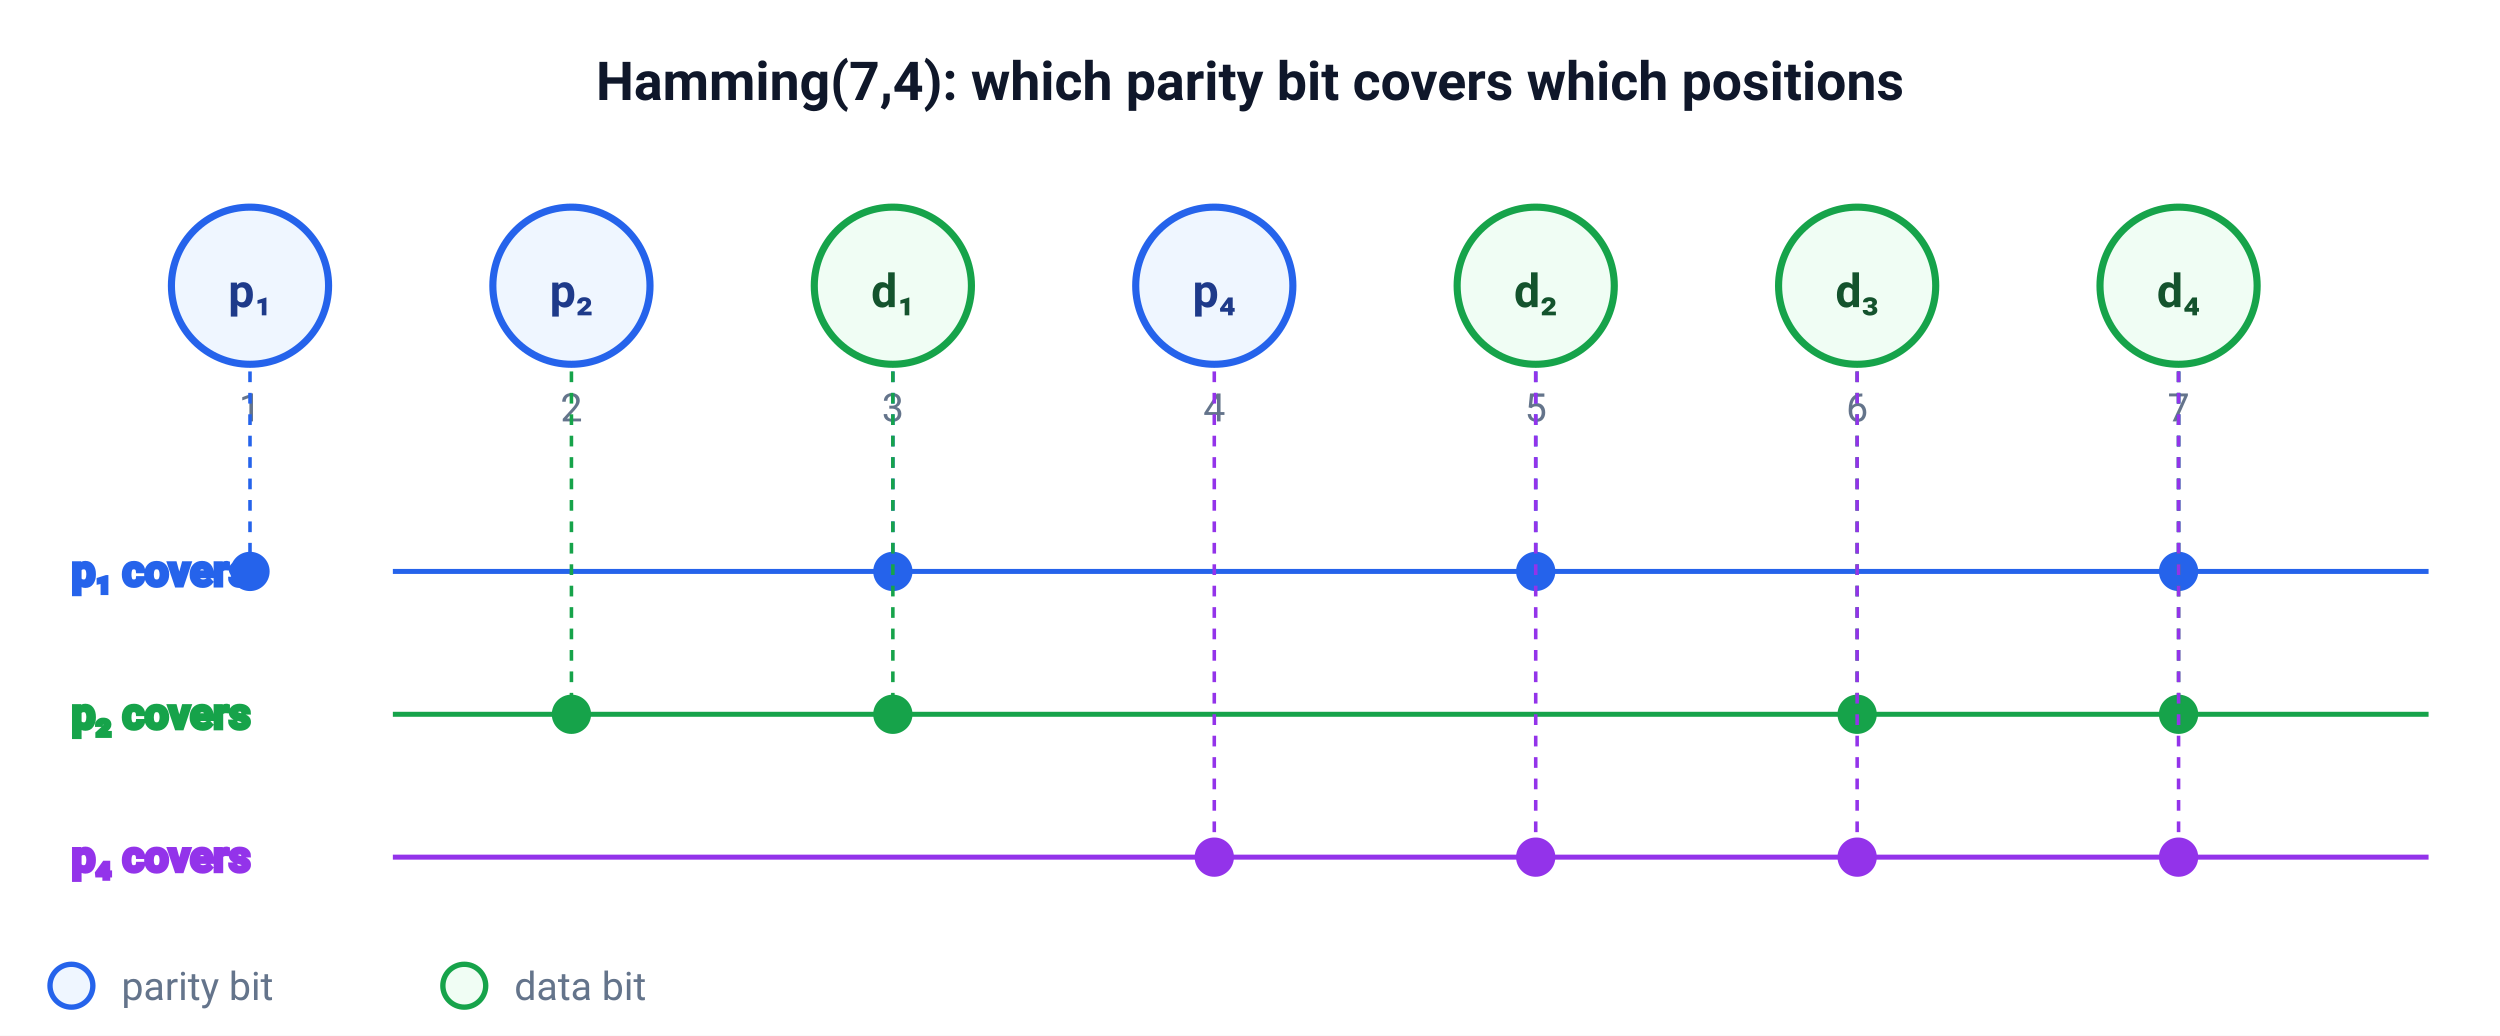
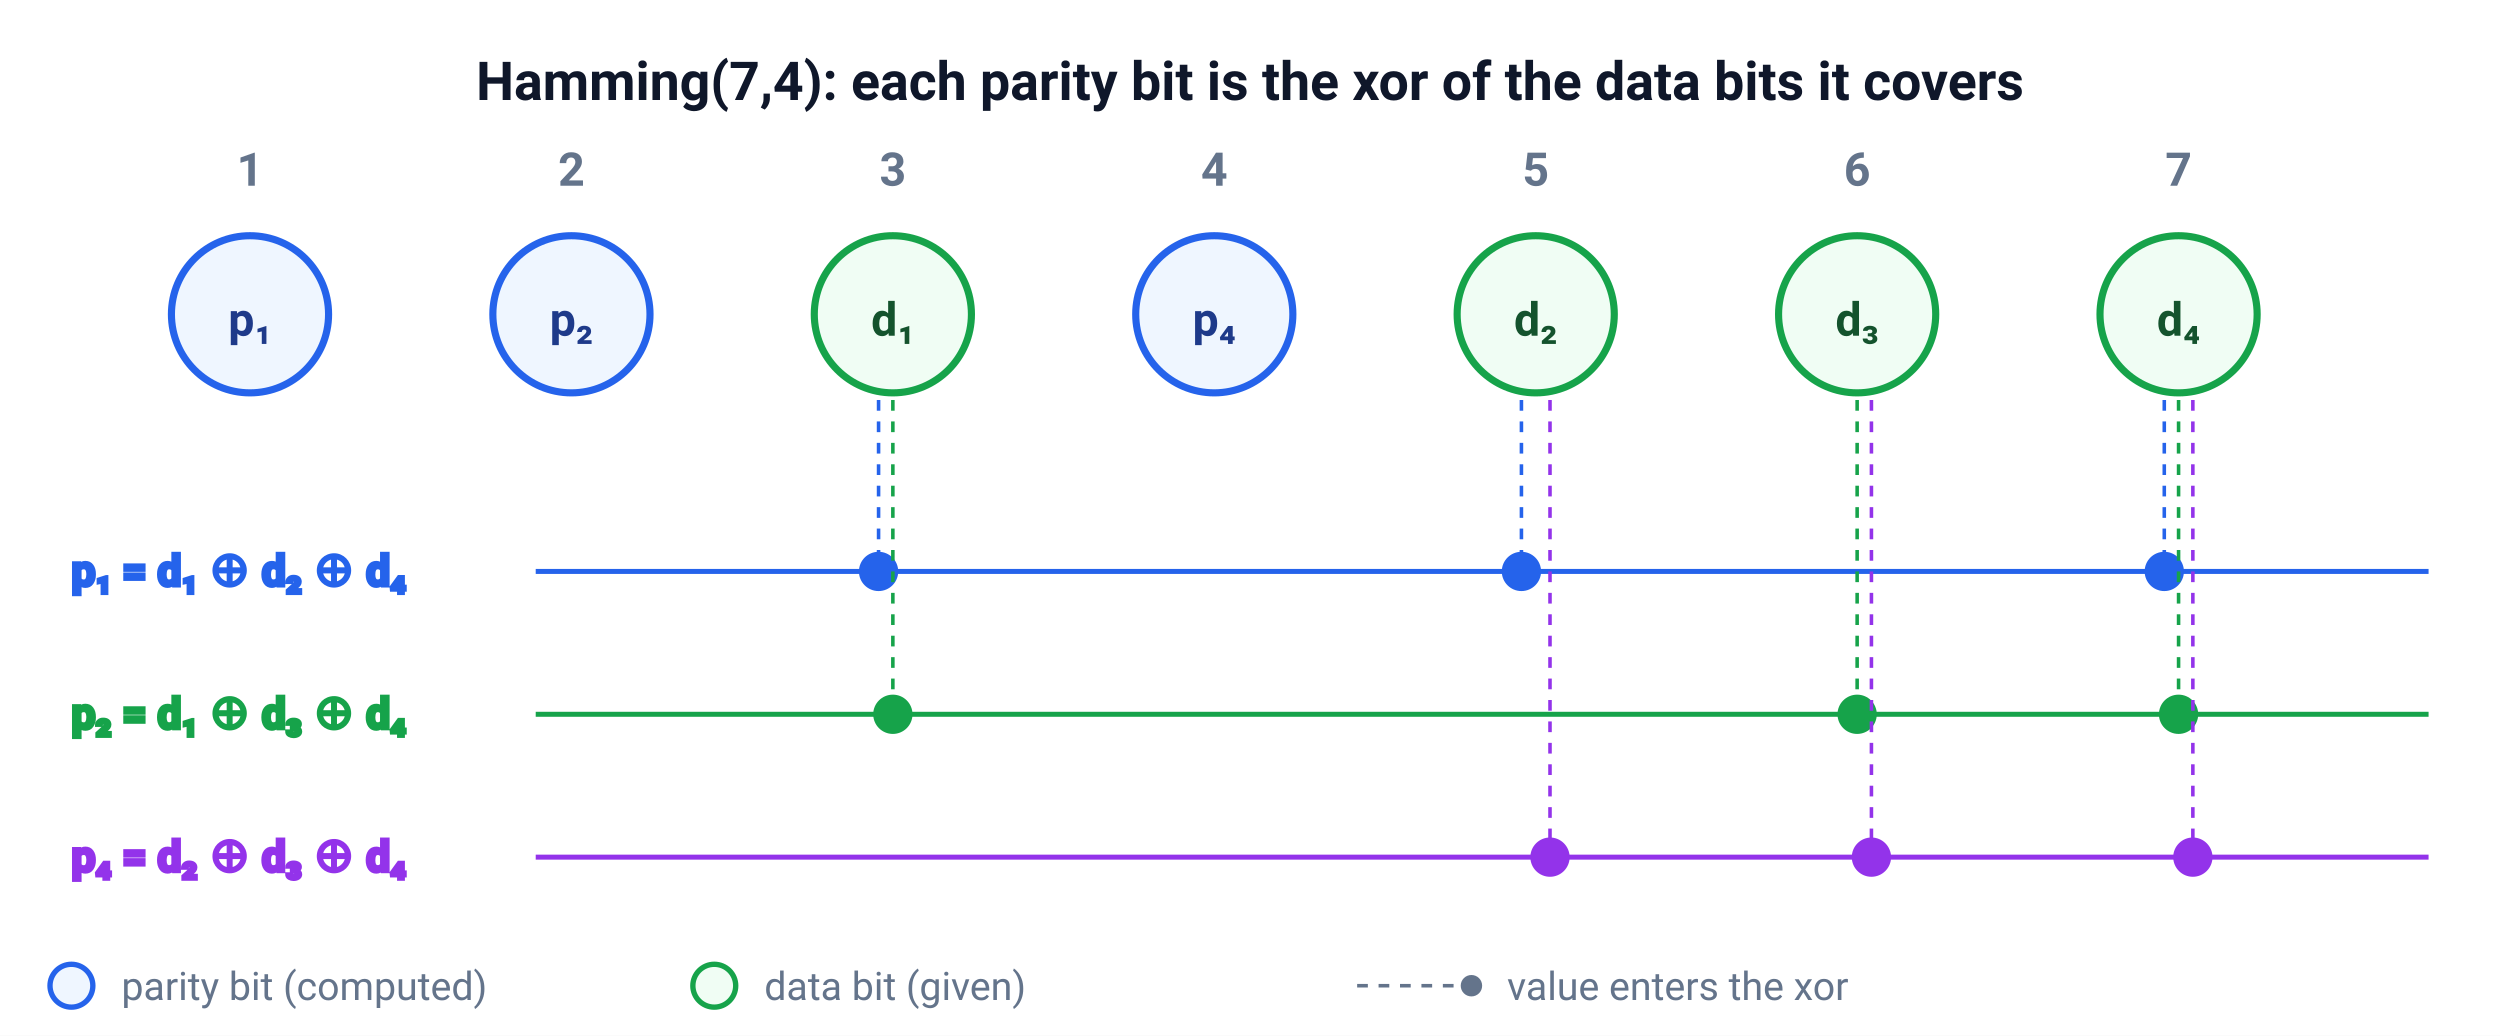
<svg xmlns="http://www.w3.org/2000/svg" width="700" height="290" viewBox="0 0 700 290" font-family="ui-sans-serif, system-ui, -apple-system, Segoe UI, Roboto, Helvetica, Arial, sans-serif">
  <rect x="0" y="0" width="700" height="290" fill="#ffffff" />
-   <text x="350" y="28" text-anchor="middle" font-size="15" font-weight="600" fill="#0f172a">Hamming(7,4): which parity bit covers which positions</text>
+   <text x="350" y="28" text-anchor="middle" font-size="15" font-weight="600" fill="#0f172a">Hamming(7,4): each parity bit is the xor of the data bits it covers</text>
+   <g font-size="13" font-weight="600" fill="#64748b" text-anchor="middle">
+     <text x="70" y="52">1</text>
+     <text x="160" y="52">2</text>
+     <text x="250" y="52">3</text>
+     <text x="340" y="52">4</text>
+     <text x="430" y="52">5</text>
+     <text x="520" y="52">6</text>
+     <text x="610" y="52">7</text>
+   </g>
  <g>
-     <circle cx="70" cy="80" r="22" fill="#eff6ff" stroke="#2563eb" stroke-width="2" />
-     <text x="70" y="86" text-anchor="middle" font-size="13" font-weight="700" fill="#1e3a8a">p₁</text>
-     <circle cx="160" cy="80" r="22" fill="#eff6ff" stroke="#2563eb" stroke-width="2" />
-     <text x="160" y="86" text-anchor="middle" font-size="13" font-weight="700" fill="#1e3a8a">p₂</text>
-     <circle cx="250" cy="80" r="22" fill="#f0fdf4" stroke="#16a34a" stroke-width="2" />
-     <text x="250" y="86" text-anchor="middle" font-size="13" font-weight="700" fill="#14532d">d₁</text>
-     <circle cx="340" cy="80" r="22" fill="#eff6ff" stroke="#2563eb" stroke-width="2" />
-     <text x="340" y="86" text-anchor="middle" font-size="13" font-weight="700" fill="#1e3a8a">p₄</text>
-     <circle cx="430" cy="80" r="22" fill="#f0fdf4" stroke="#16a34a" stroke-width="2" />
-     <text x="430" y="86" text-anchor="middle" font-size="13" font-weight="700" fill="#14532d">d₂</text>
-     <circle cx="520" cy="80" r="22" fill="#f0fdf4" stroke="#16a34a" stroke-width="2" />
-     <text x="520" y="86" text-anchor="middle" font-size="13" font-weight="700" fill="#14532d">d₃</text>
-     <circle cx="610" cy="80" r="22" fill="#f0fdf4" stroke="#16a34a" stroke-width="2" />
-     <text x="610" y="86" text-anchor="middle" font-size="13" font-weight="700" fill="#14532d">d₄</text>
-   </g>
-   <g font-size="11" fill="#64748b" text-anchor="middle">
-     <text x="70" y="118">1</text>
-     <text x="160" y="118">2</text>
-     <text x="250" y="118">3</text>
-     <text x="340" y="118">4</text>
-     <text x="430" y="118">5</text>
-     <text x="520" y="118">6</text>
-     <text x="610" y="118">7</text>
+     <circle cx="70" cy="88" r="22" fill="#eff6ff" stroke="#2563eb" stroke-width="2" />
+     <text x="70" y="94" text-anchor="middle" font-size="13" font-weight="700" fill="#1e3a8a">p₁</text>
+     <circle cx="160" cy="88" r="22" fill="#eff6ff" stroke="#2563eb" stroke-width="2" />
+     <text x="160" y="94" text-anchor="middle" font-size="13" font-weight="700" fill="#1e3a8a">p₂</text>
+     <circle cx="250" cy="88" r="22" fill="#f0fdf4" stroke="#16a34a" stroke-width="2" />
+     <text x="250" y="94" text-anchor="middle" font-size="13" font-weight="700" fill="#14532d">d₁</text>
+     <circle cx="340" cy="88" r="22" fill="#eff6ff" stroke="#2563eb" stroke-width="2" />
+     <text x="340" y="94" text-anchor="middle" font-size="13" font-weight="700" fill="#1e3a8a">p₄</text>
+     <circle cx="430" cy="88" r="22" fill="#f0fdf4" stroke="#16a34a" stroke-width="2" />
+     <text x="430" y="94" text-anchor="middle" font-size="13" font-weight="700" fill="#14532d">d₂</text>
+     <circle cx="520" cy="88" r="22" fill="#f0fdf4" stroke="#16a34a" stroke-width="2" />
+     <text x="520" y="94" text-anchor="middle" font-size="13" font-weight="700" fill="#14532d">d₃</text>
+     <circle cx="610" cy="88" r="22" fill="#f0fdf4" stroke="#16a34a" stroke-width="2" />
+     <text x="610" y="94" text-anchor="middle" font-size="13" font-weight="700" fill="#14532d">d₄</text>
  </g>
  <g stroke="#2563eb">
-     <text x="20" y="164" font-size="12" font-weight="600" fill="#2563eb">p₁ covers</text>
-     <line x1="110" y1="160" x2="680" y2="160" stroke-width="1.4" />
-     <line x1="70" y1="104" x2="70" y2="160" stroke-width="1" stroke-dasharray="3 3" />
-     <circle cx="70" cy="160" r="5" fill="#2563eb" />
-     <line x1="250" y1="104" x2="250" y2="160" stroke-width="1" stroke-dasharray="3 3" />
-     <circle cx="250" cy="160" r="5" fill="#2563eb" />
-     <line x1="430" y1="104" x2="430" y2="160" stroke-width="1" stroke-dasharray="3 3" />
-     <circle cx="430" cy="160" r="5" fill="#2563eb" />
-     <line x1="610" y1="104" x2="610" y2="160" stroke-width="1" stroke-dasharray="3 3" />
-     <circle cx="610" cy="160" r="5" fill="#2563eb" />
+     <text x="20" y="164" font-size="12" font-weight="600" fill="#2563eb">p₁ = d₁ ⊕ d₂ ⊕ d₄</text>
+     <line x1="150" y1="160" x2="680" y2="160" stroke-width="1.4" />
+     <line x1="246" y1="112" x2="246" y2="160" stroke-width="1" stroke-dasharray="3 3" />
+     <circle cx="246" cy="160" r="5" fill="#2563eb" />
+     <line x1="426" y1="112" x2="426" y2="160" stroke-width="1" stroke-dasharray="3 3" />
+     <circle cx="426" cy="160" r="5" fill="#2563eb" />
+     <line x1="606" y1="112" x2="606" y2="160" stroke-width="1" stroke-dasharray="3 3" />
+     <circle cx="606" cy="160" r="5" fill="#2563eb" />
  </g>
  <g stroke="#16a34a">
-     <text x="20" y="204" font-size="12" font-weight="600" fill="#16a34a">p₂ covers</text>
-     <line x1="110" y1="200" x2="680" y2="200" stroke-width="1.4" />
-     <line x1="160" y1="104" x2="160" y2="200" stroke-width="1" stroke-dasharray="3 3" />
-     <circle cx="160" cy="200" r="5" fill="#16a34a" />
-     <line x1="250" y1="104" x2="250" y2="200" stroke-width="1" stroke-dasharray="3 3" />
+     <text x="20" y="204" font-size="12" font-weight="600" fill="#16a34a">p₂ = d₁ ⊕ d₃ ⊕ d₄</text>
+     <line x1="150" y1="200" x2="680" y2="200" stroke-width="1.4" />
+     <line x1="250" y1="112" x2="250" y2="200" stroke-width="1" stroke-dasharray="3 3" />
    <circle cx="250" cy="200" r="5" fill="#16a34a" />
-     <line x1="520" y1="104" x2="520" y2="200" stroke-width="1" stroke-dasharray="3 3" />
+     <line x1="520" y1="112" x2="520" y2="200" stroke-width="1" stroke-dasharray="3 3" />
    <circle cx="520" cy="200" r="5" fill="#16a34a" />
-     <line x1="610" y1="104" x2="610" y2="200" stroke-width="1" stroke-dasharray="3 3" />
+     <line x1="610" y1="112" x2="610" y2="200" stroke-width="1" stroke-dasharray="3 3" />
    <circle cx="610" cy="200" r="5" fill="#16a34a" />
  </g>
  <g stroke="#9333ea">
-     <text x="20" y="244" font-size="12" font-weight="600" fill="#9333ea">p₄ covers</text>
-     <line x1="110" y1="240" x2="680" y2="240" stroke-width="1.4" />
-     <line x1="340" y1="104" x2="340" y2="240" stroke-width="1" stroke-dasharray="3 3" />
-     <circle cx="340" cy="240" r="5" fill="#9333ea" />
-     <line x1="430" y1="104" x2="430" y2="240" stroke-width="1" stroke-dasharray="3 3" />
-     <circle cx="430" cy="240" r="5" fill="#9333ea" />
-     <line x1="520" y1="104" x2="520" y2="240" stroke-width="1" stroke-dasharray="3 3" />
-     <circle cx="520" cy="240" r="5" fill="#9333ea" />
-     <line x1="610" y1="104" x2="610" y2="240" stroke-width="1" stroke-dasharray="3 3" />
-     <circle cx="610" cy="240" r="5" fill="#9333ea" />
+     <text x="20" y="244" font-size="12" font-weight="600" fill="#9333ea">p₄ = d₂ ⊕ d₃ ⊕ d₄</text>
+     <line x1="150" y1="240" x2="680" y2="240" stroke-width="1.4" />
+     <line x1="434" y1="112" x2="434" y2="240" stroke-width="1" stroke-dasharray="3 3" />
+     <circle cx="434" cy="240" r="5" fill="#9333ea" />
+     <line x1="524" y1="112" x2="524" y2="240" stroke-width="1" stroke-dasharray="3 3" />
+     <circle cx="524" cy="240" r="5" fill="#9333ea" />
+     <line x1="614" y1="112" x2="614" y2="240" stroke-width="1" stroke-dasharray="3 3" />
+     <circle cx="614" cy="240" r="5" fill="#9333ea" />
  </g>
  <g font-size="11" fill="#64748b">
    <circle cx="20" cy="276" r="6" fill="#eff6ff" stroke="#2563eb" stroke-width="1.5" />
-     <text x="34" y="280">parity bit</text>
-     <circle cx="130" cy="276" r="6" fill="#f0fdf4" stroke="#16a34a" stroke-width="1.5" />
-     <text x="144" y="280">data bit</text>
+     <text x="34" y="280">parity bit (computed)</text>
+     <circle cx="200" cy="276" r="6" fill="#f0fdf4" stroke="#16a34a" stroke-width="1.5" />
+     <text x="214" y="280">data bit (given)</text>
+     <line x1="380" y1="276" x2="412" y2="276" stroke="#64748b" stroke-width="1" stroke-dasharray="3 3" />
+     <circle cx="412" cy="276" r="3" fill="#64748b" />
+     <text x="422" y="280">value enters the xor</text>
  </g>
</svg>
